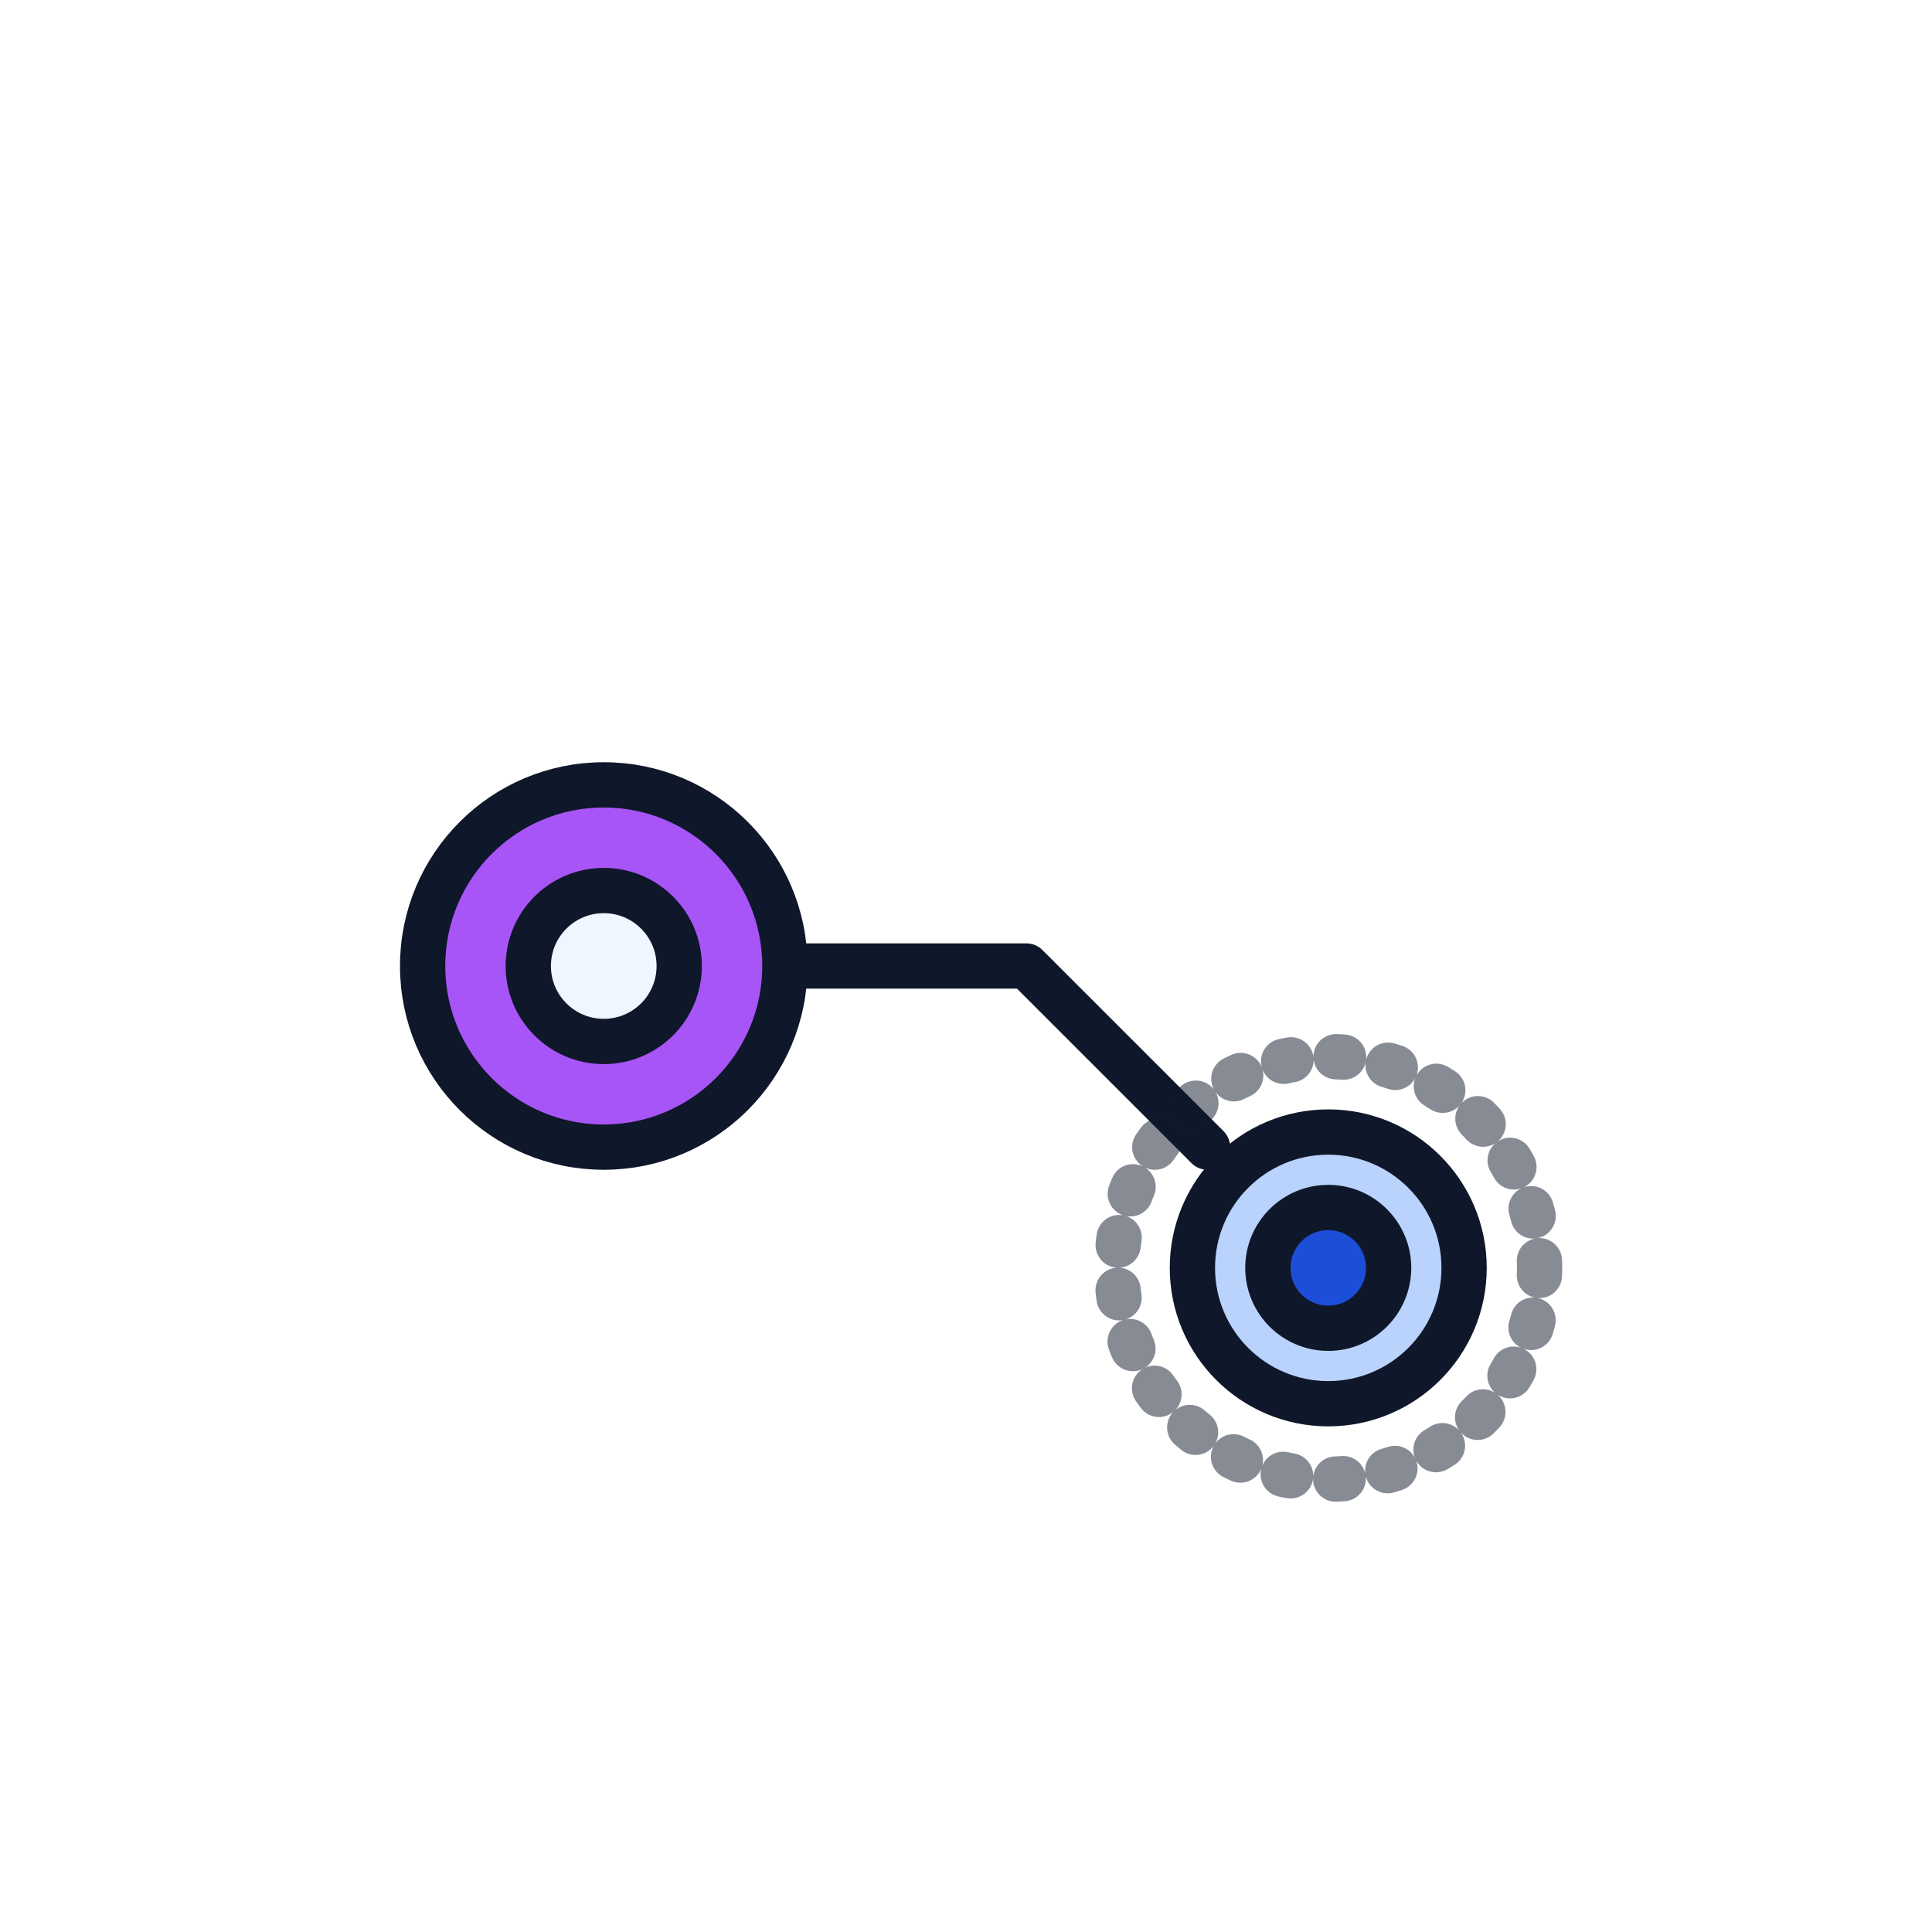
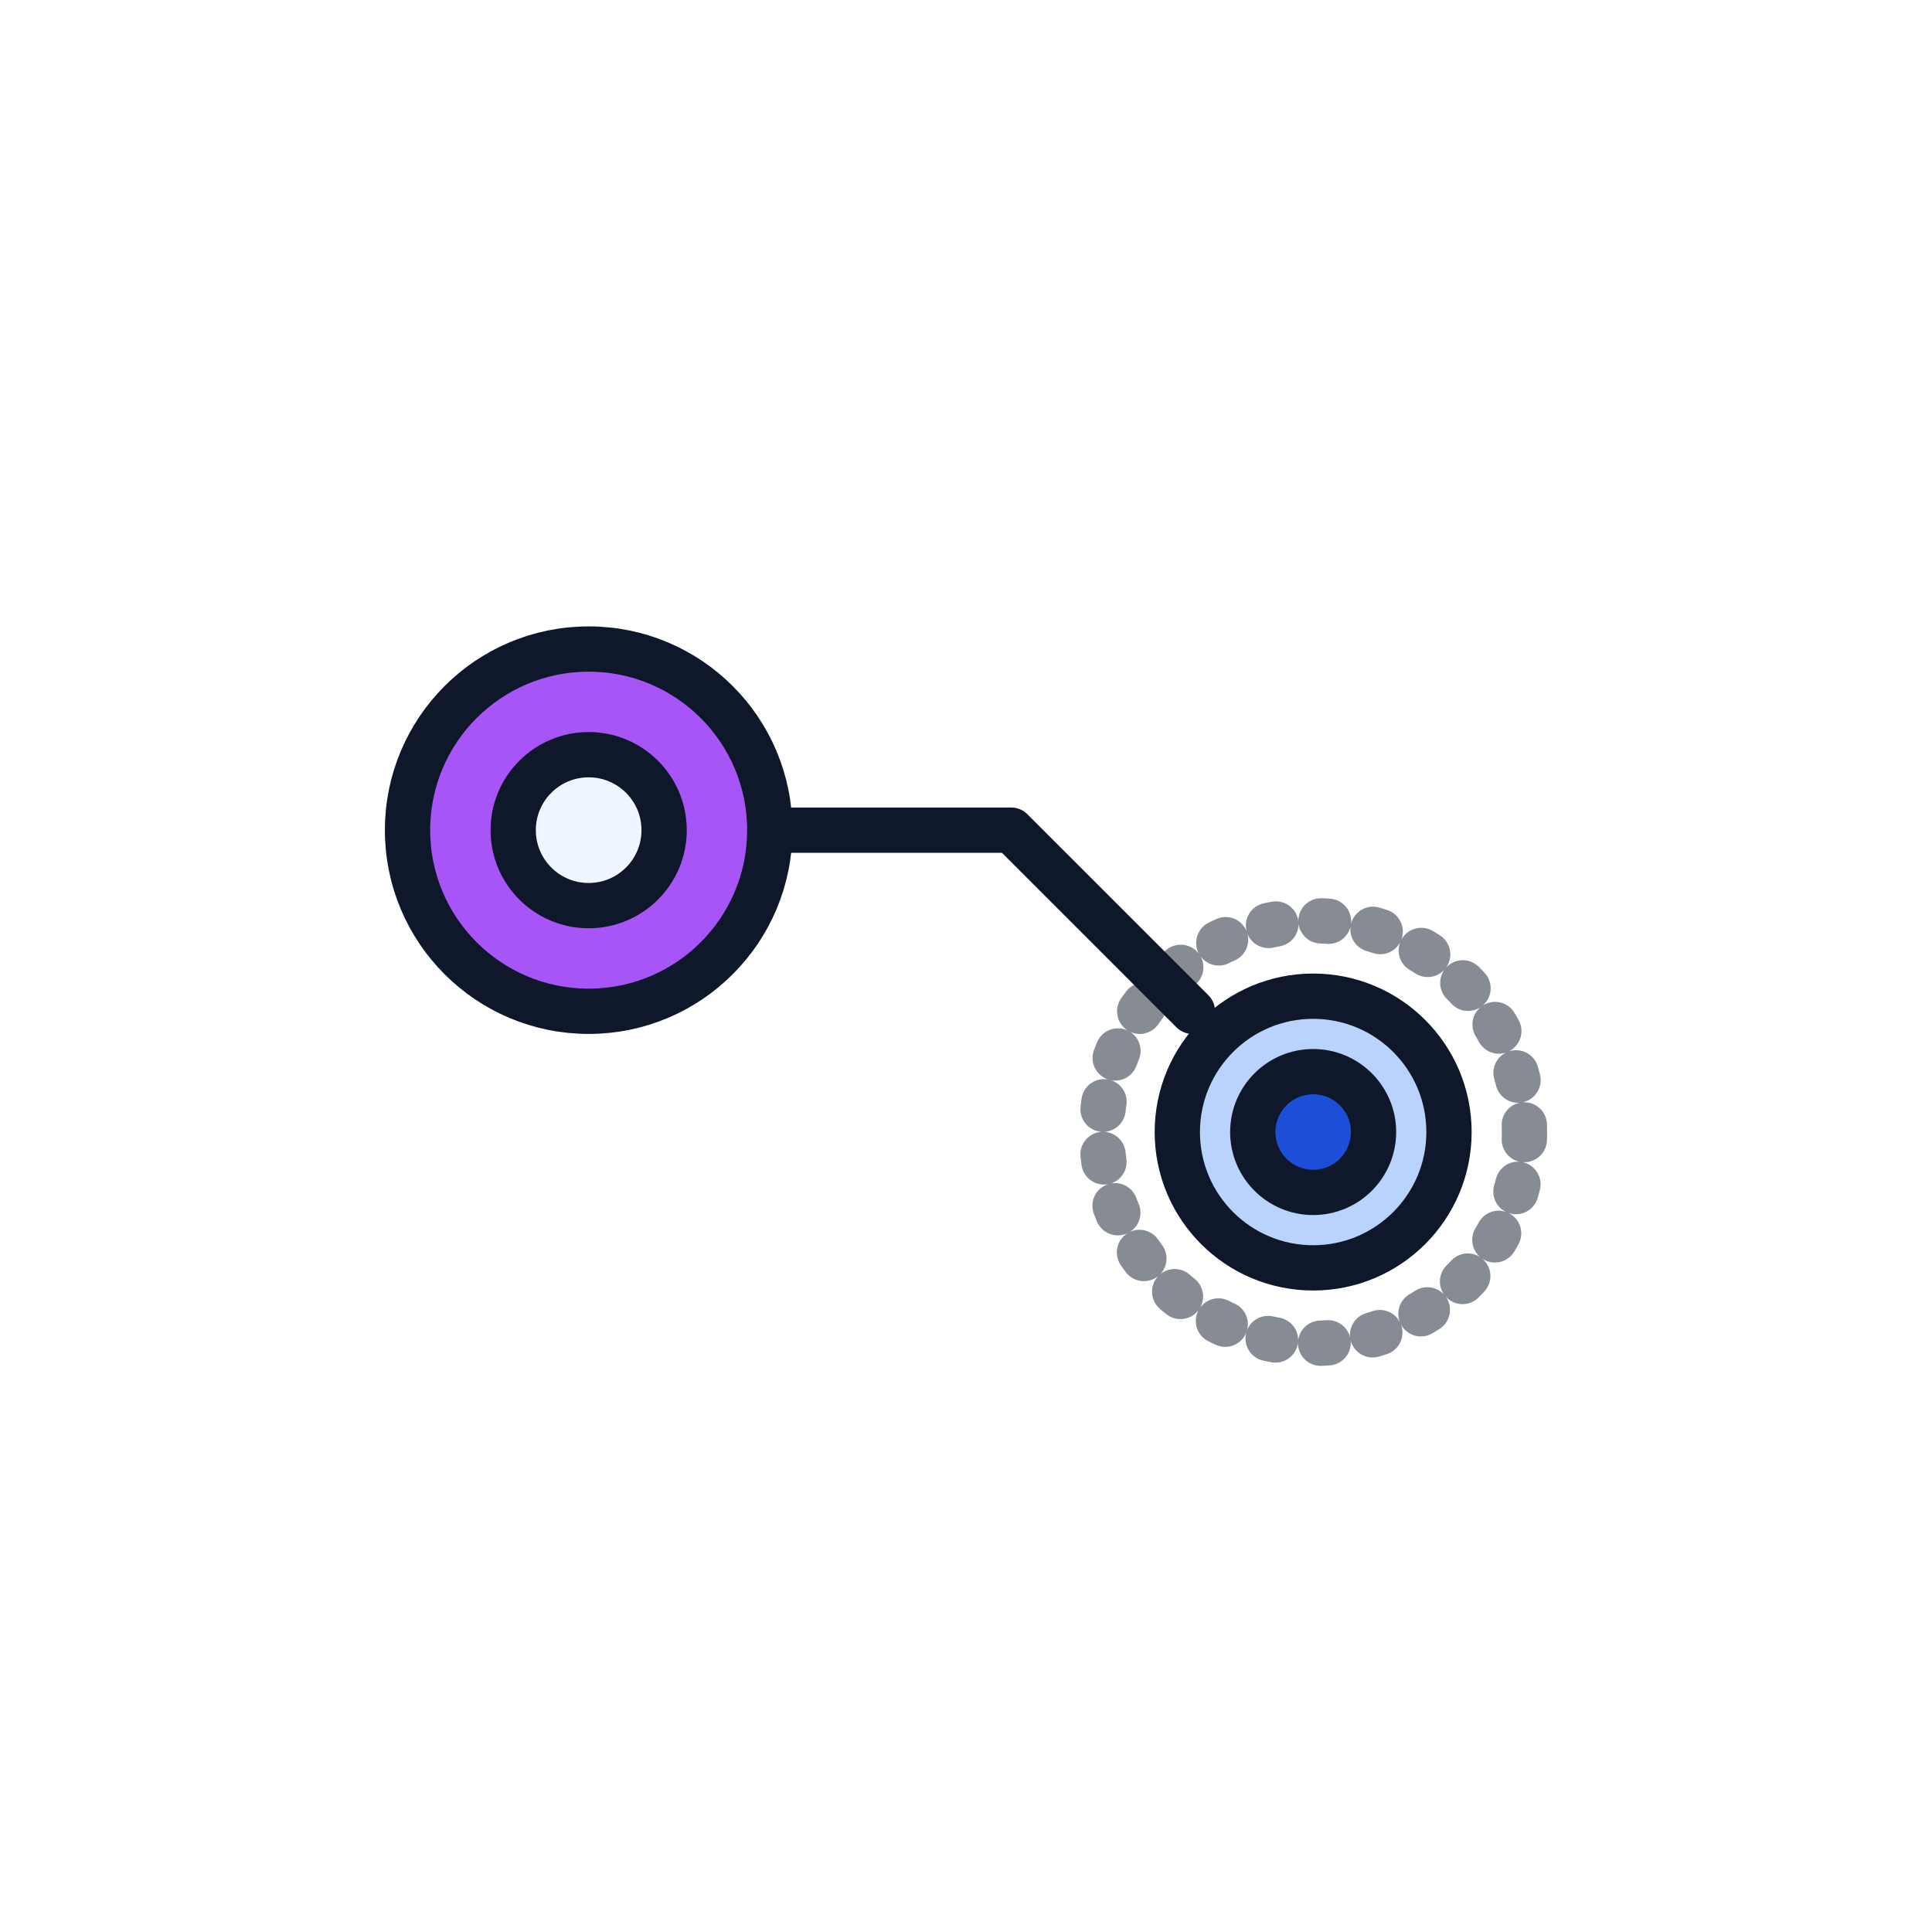
- <svg xmlns="http://www.w3.org/2000/svg" viewBox="0 0 256 256" width="100%" height="100%">
+ <svg xmlns="http://www.w3.org/2000/svg" viewBox="2 18 256 256" width="100%" height="100%">
  <defs>
    <style>
      .bg-parent { fill: #A855F7; }
      .bg-child { fill: #3B82F6; fill-opacity: 0.35; }
      .bg-child-core { fill: #1D4ED8; }
      .stroke-line { stroke: #0F172A; stroke-width: 6; stroke-linecap: round; stroke-linejoin: round; fill: none; }
      .stroke-outline { stroke: #0F172A; stroke-width: 6; stroke-linejoin: round; fill: none; }
    </style>
  </defs>
  <path d="M 90 128 L 136 128 L 160 152" class="stroke-line" />
  <circle cx="176" cy="168" r="28" class="stroke-line" stroke-dasharray="1 6" opacity="0.5" />
  <circle cx="176" cy="168" r="18" class="bg-child" />
  <circle cx="176" cy="168" r="18" class="stroke-outline" />
  <circle cx="176" cy="168" r="8" class="bg-child-core" />
  <circle cx="176" cy="168" r="8" class="stroke-outline" />
  <circle cx="80" cy="128" r="24" class="bg-parent" />
  <circle cx="80" cy="128" r="24" class="stroke-outline" />
  <circle cx="80" cy="128" r="10" fill="#EFF6FF" />
  <circle cx="80" cy="128" r="10" class="stroke-outline" />
</svg>
